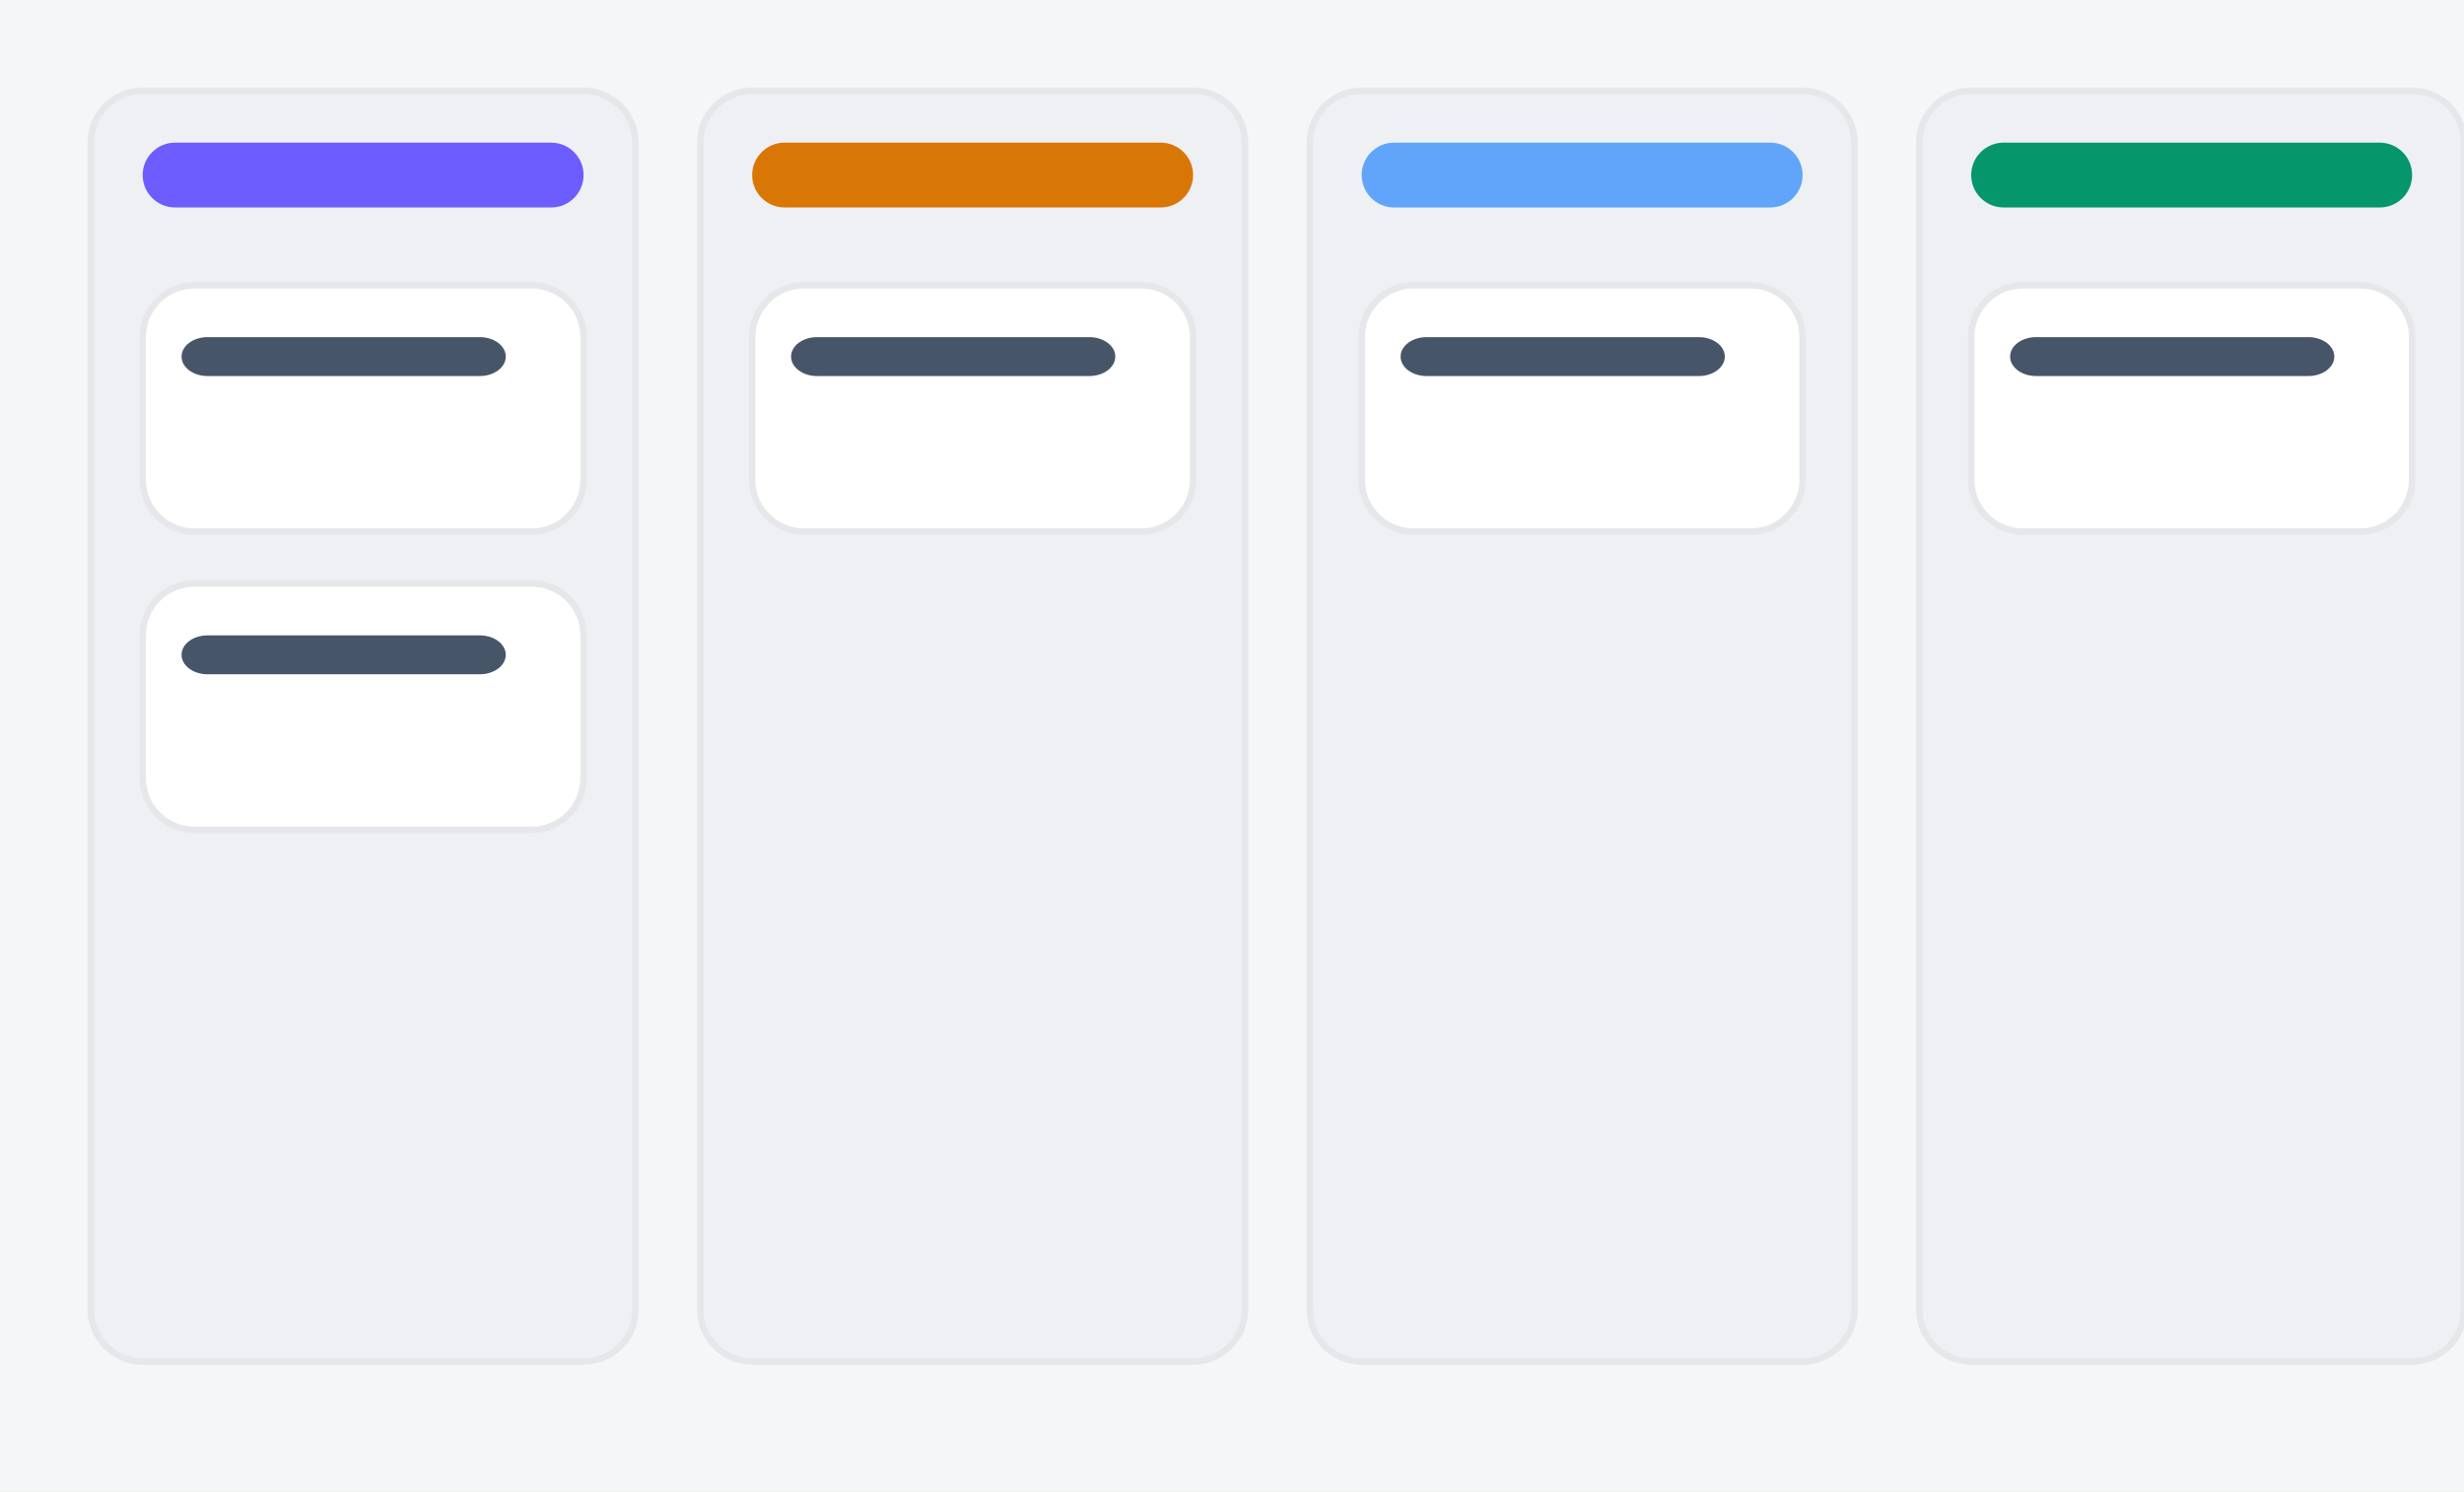
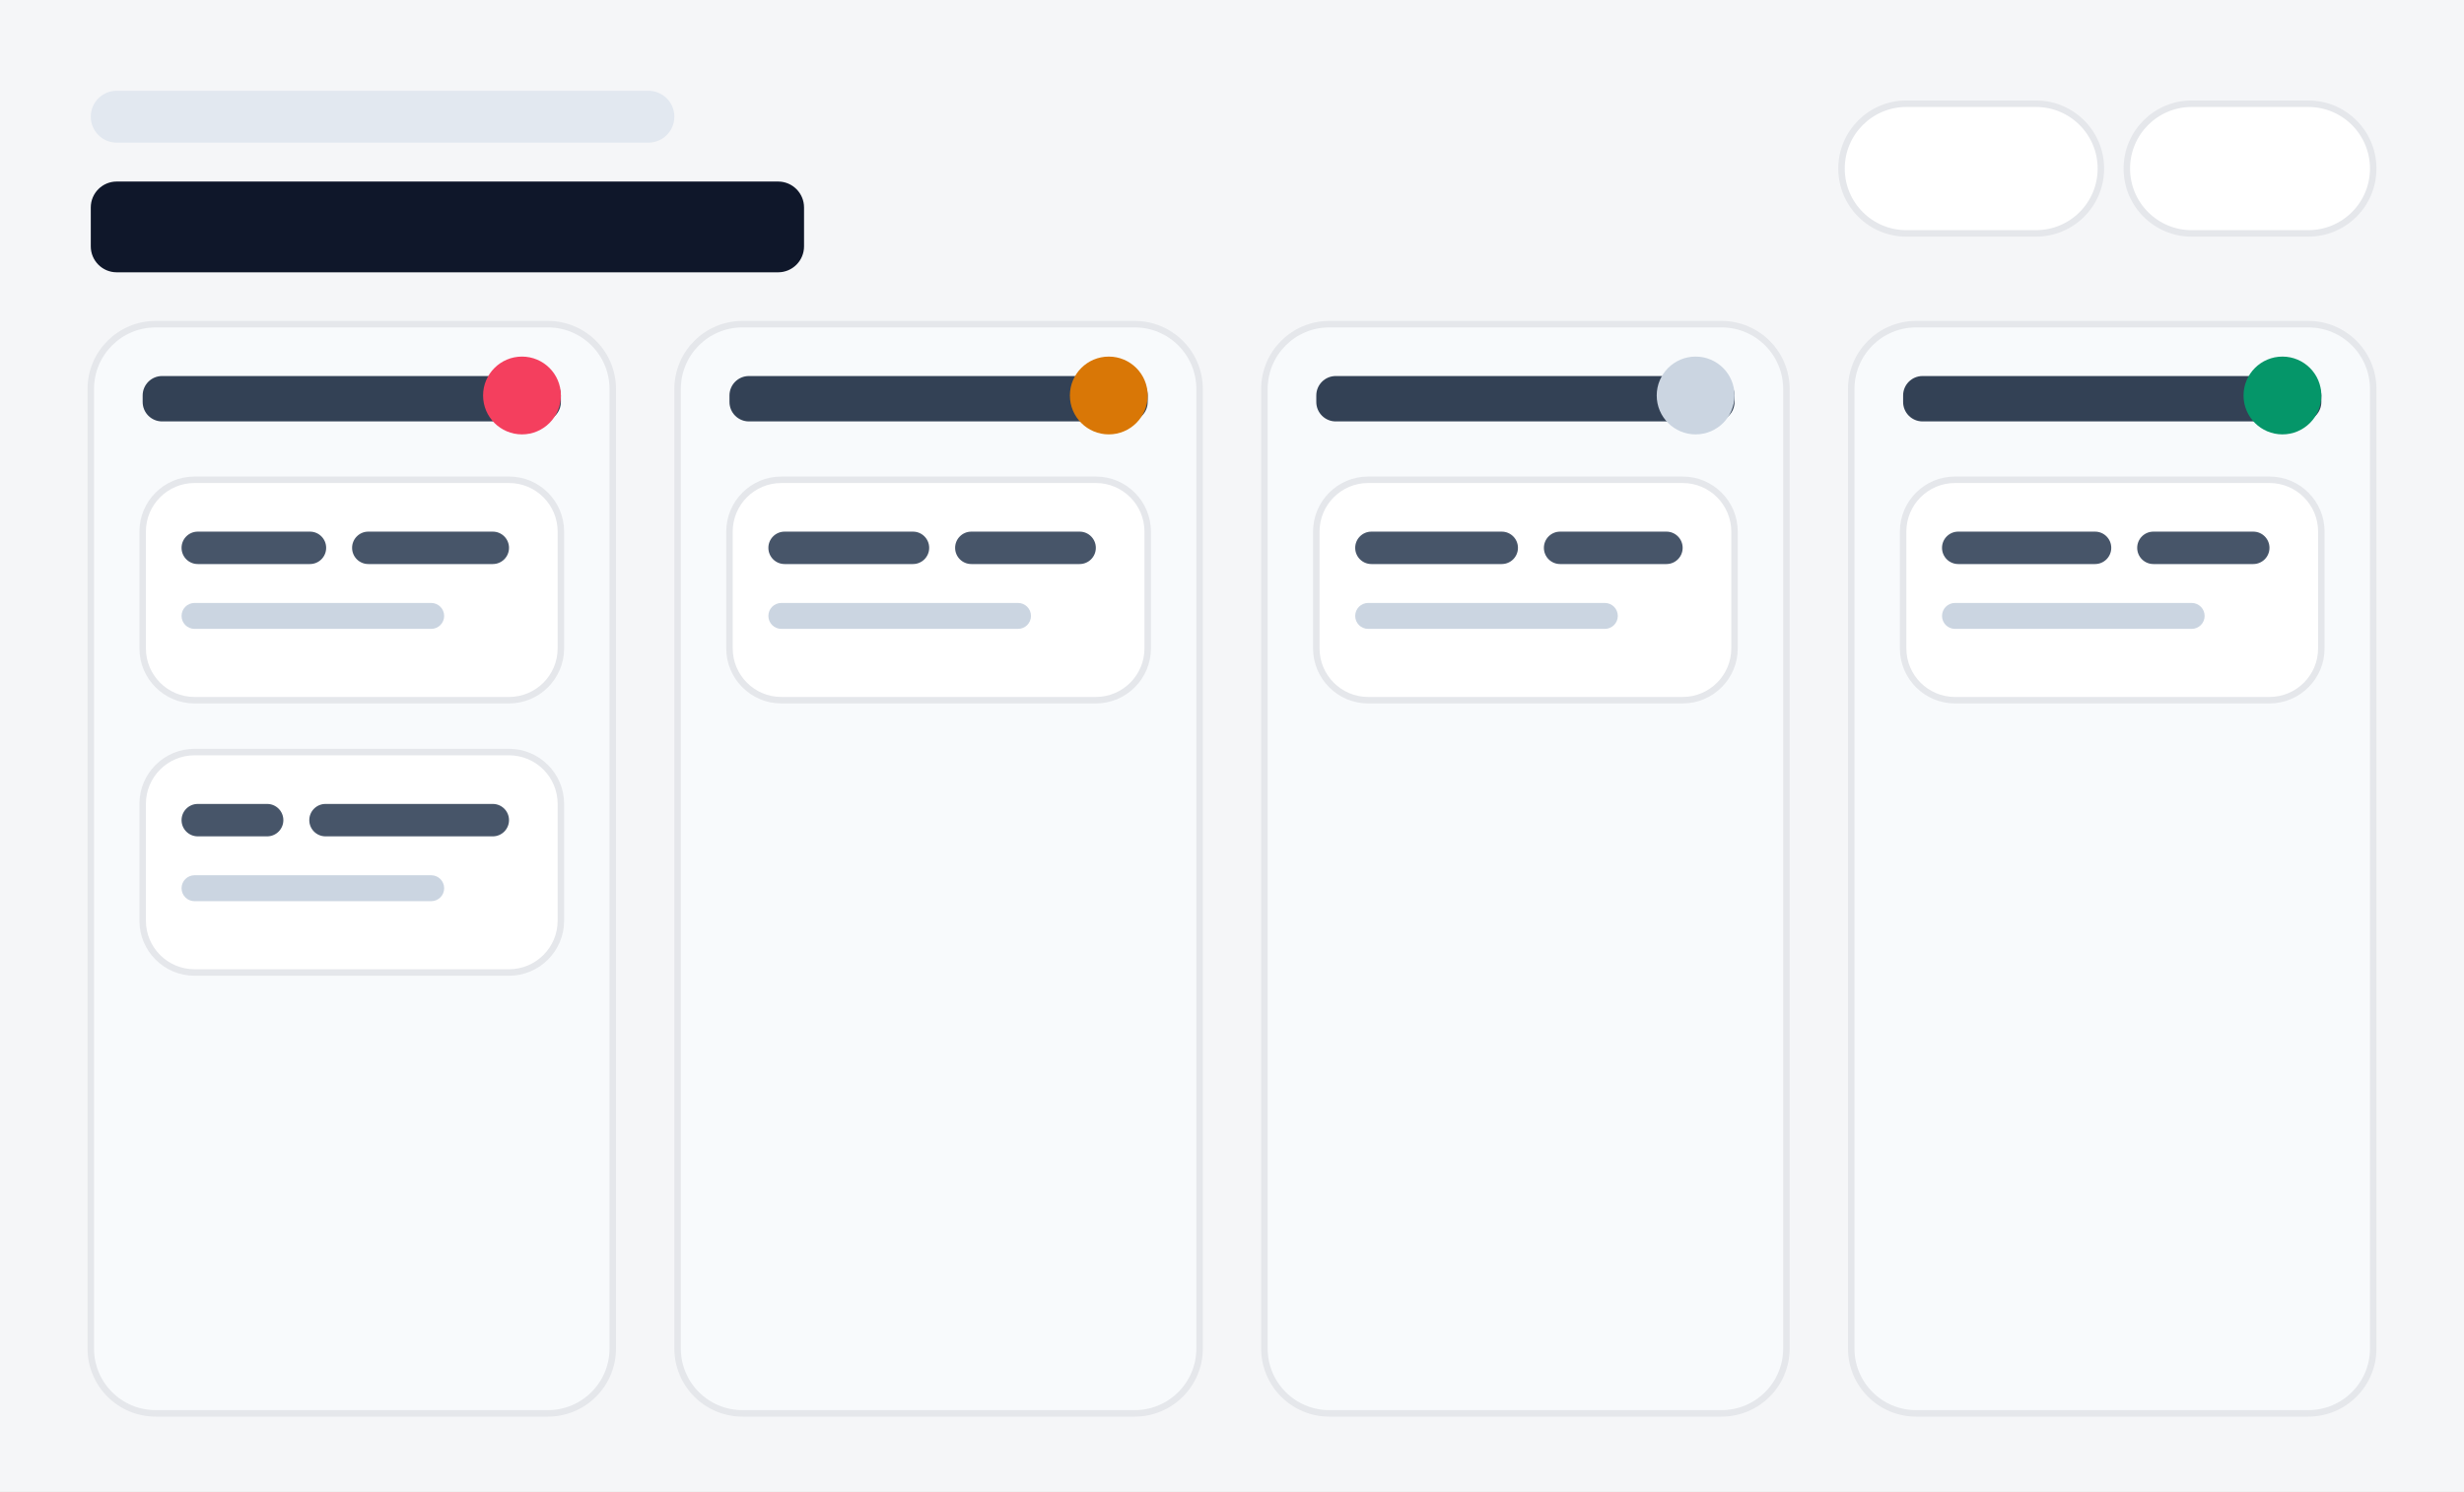
<svg xmlns="http://www.w3.org/2000/svg" viewBox="0 0 380 230" width="380" height="230">
  <rect width="380" height="230" fill="#F5F6F8" />
-   <rect x="14" y="14" width="84" height="196" rx="8" fill="#eef0f3" stroke="#E5E7EB" />
-   <rect x="22" y="22" width="68" height="10" rx="5" fill="#6D5DFE" />
-   <rect x="22" y="44" width="68" height="38" rx="8" fill="#FFFFFF" stroke="#E5E7EB" />
-   <rect x="28" y="52" width="50" height="6" rx="4" fill="#475569" />
-   <rect x="22" y="90" width="68" height="38" rx="8" fill="#FFFFFF" stroke="#E5E7EB" />
-   <rect x="28" y="98" width="50" height="6" rx="4" fill="#475569" />
-   <rect x="108" y="14" width="84" height="196" rx="8" fill="#eef0f3" stroke="#E5E7EB" />
-   <rect x="116" y="22" width="68" height="10" rx="5" fill="#d97706" />
-   <rect x="116" y="44" width="68" height="38" rx="8" fill="#FFFFFF" stroke="#E5E7EB" />
-   <rect x="122" y="52" width="50" height="6" rx="4" fill="#475569" />
-   <rect x="202" y="14" width="84" height="196" rx="8" fill="#eef0f3" stroke="#E5E7EB" />
-   <rect x="210" y="22" width="68" height="10" rx="5" fill="#60A5FA" />
-   <rect x="210" y="44" width="68" height="38" rx="8" fill="#FFFFFF" stroke="#E5E7EB" />
-   <rect x="216" y="52" width="50" height="6" rx="4" fill="#475569" />
-   <rect x="296" y="14" width="84" height="196" rx="8" fill="#eef0f3" stroke="#E5E7EB" />
-   <rect x="304" y="22" width="68" height="10" rx="5" fill="#059669" />
-   <rect x="304" y="44" width="68" height="38" rx="8" fill="#FFFFFF" stroke="#E5E7EB" />
-   <rect x="310" y="52" width="50" height="6" rx="4" fill="#475569" />
+   <rect x="14.0" y="14.0" width="90.0" height="8.0" rx="4" fill="#e2e8f0" />
+   <rect x="14.0" y="28.0" width="110.0" height="14.0" rx="4" fill="#0f172a" />
+   <rect x="284.0" y="16.0" width="40.0" height="20.0" rx="10" fill="#FFFFFF" stroke="#E5E7EB" stroke-width="1" />
+   <rect x="328.0" y="16.0" width="38.0" height="20.0" rx="10" fill="#FFFFFF" stroke="#E5E7EB" stroke-width="1" />
+   <rect x="14.0" y="50.0" width="80.5" height="168.0" rx="10" fill="#f8fafc" stroke="#E5E7EB" stroke-width="1" />
+   <rect x="22.0" y="58.0" width="64.5" height="7.0" rx="3" fill="#334155" />
+   <circle cx="80.5" cy="61.0" r="6.0" fill="#f43f5e" />
+   <rect x="22.0" y="74.0" width="64.5" height="34.0" rx="8" fill="#FFFFFF" stroke="#E5E7EB" stroke-width="1" />
+   <rect x="28.0" y="82.0" width="22.3" height="5.0" rx="2.5" fill="#475569" />
+   <rect x="54.3" y="82.0" width="24.2" height="5.0" rx="2.5" fill="#475569" />
+   <rect x="28.0" y="93.0" width="40.5" height="4.0" rx="2.0" fill="#cbd5e1" />
+   <rect x="22.0" y="116.0" width="64.5" height="34.0" rx="8" fill="#FFFFFF" stroke="#E5E7EB" stroke-width="1" />
+   <rect x="28.0" y="124.0" width="15.7" height="5.0" rx="2.5" fill="#475569" />
+   <rect x="47.7" y="124.0" width="30.8" height="5.0" rx="2.5" fill="#475569" />
+   <rect x="28.0" y="135.0" width="40.5" height="4.0" rx="2.0" fill="#cbd5e1" />
+   <rect x="104.5" y="50.0" width="80.5" height="168.0" rx="10" fill="#f8fafc" stroke="#E5E7EB" stroke-width="1" />
+   <rect x="112.5" y="58.0" width="64.5" height="7.0" rx="3" fill="#334155" />
+   <circle cx="171.0" cy="61.0" r="6.0" fill="#d97706" />
+   <rect x="112.5" y="74.0" width="64.5" height="34.0" rx="8" fill="#FFFFFF" stroke="#E5E7EB" stroke-width="1" />
+   <rect x="118.5" y="82.0" width="24.8" height="5.0" rx="2.5" fill="#475569" />
+   <rect x="147.3" y="82.0" width="21.7" height="5.0" rx="2.5" fill="#475569" />
+   <rect x="118.5" y="93.0" width="40.5" height="4.0" rx="2.0" fill="#cbd5e1" />
+   <rect x="195.0" y="50.0" width="80.5" height="168.0" rx="10" fill="#f8fafc" stroke="#E5E7EB" stroke-width="1" />
+   <rect x="203.0" y="58.0" width="64.5" height="7.0" rx="3" fill="#334155" />
+   <circle cx="261.5" cy="61.0" r="6.0" fill="#cbd5e1" />
+   <rect x="203.0" y="74.0" width="64.5" height="34.0" rx="8" fill="#FFFFFF" stroke="#E5E7EB" stroke-width="1" />
+   <rect x="209.0" y="82.0" width="25.1" height="5.0" rx="2.5" fill="#475569" />
+   <rect x="238.1" y="82.0" width="21.4" height="5.0" rx="2.5" fill="#475569" />
+   <rect x="209.0" y="93.0" width="40.5" height="4.0" rx="2.0" fill="#cbd5e1" />
+   <rect x="285.5" y="50.0" width="80.5" height="168.0" rx="10" fill="#f8fafc" stroke="#E5E7EB" stroke-width="1" />
+   <rect x="293.5" y="58.0" width="64.5" height="7.0" rx="3" fill="#334155" />
+   <circle cx="352.0" cy="61.0" r="6.0" fill="#059669" />
+   <rect x="293.5" y="74.0" width="64.5" height="34.0" rx="8" fill="#FFFFFF" stroke="#E5E7EB" stroke-width="1" />
+   <rect x="299.5" y="82.0" width="26.1" height="5.0" rx="2.5" fill="#475569" />
+   <rect x="329.6" y="82.0" width="20.4" height="5.0" rx="2.5" fill="#475569" />
+   <rect x="299.5" y="93.0" width="40.5" height="4.0" rx="2.0" fill="#cbd5e1" />
</svg>
